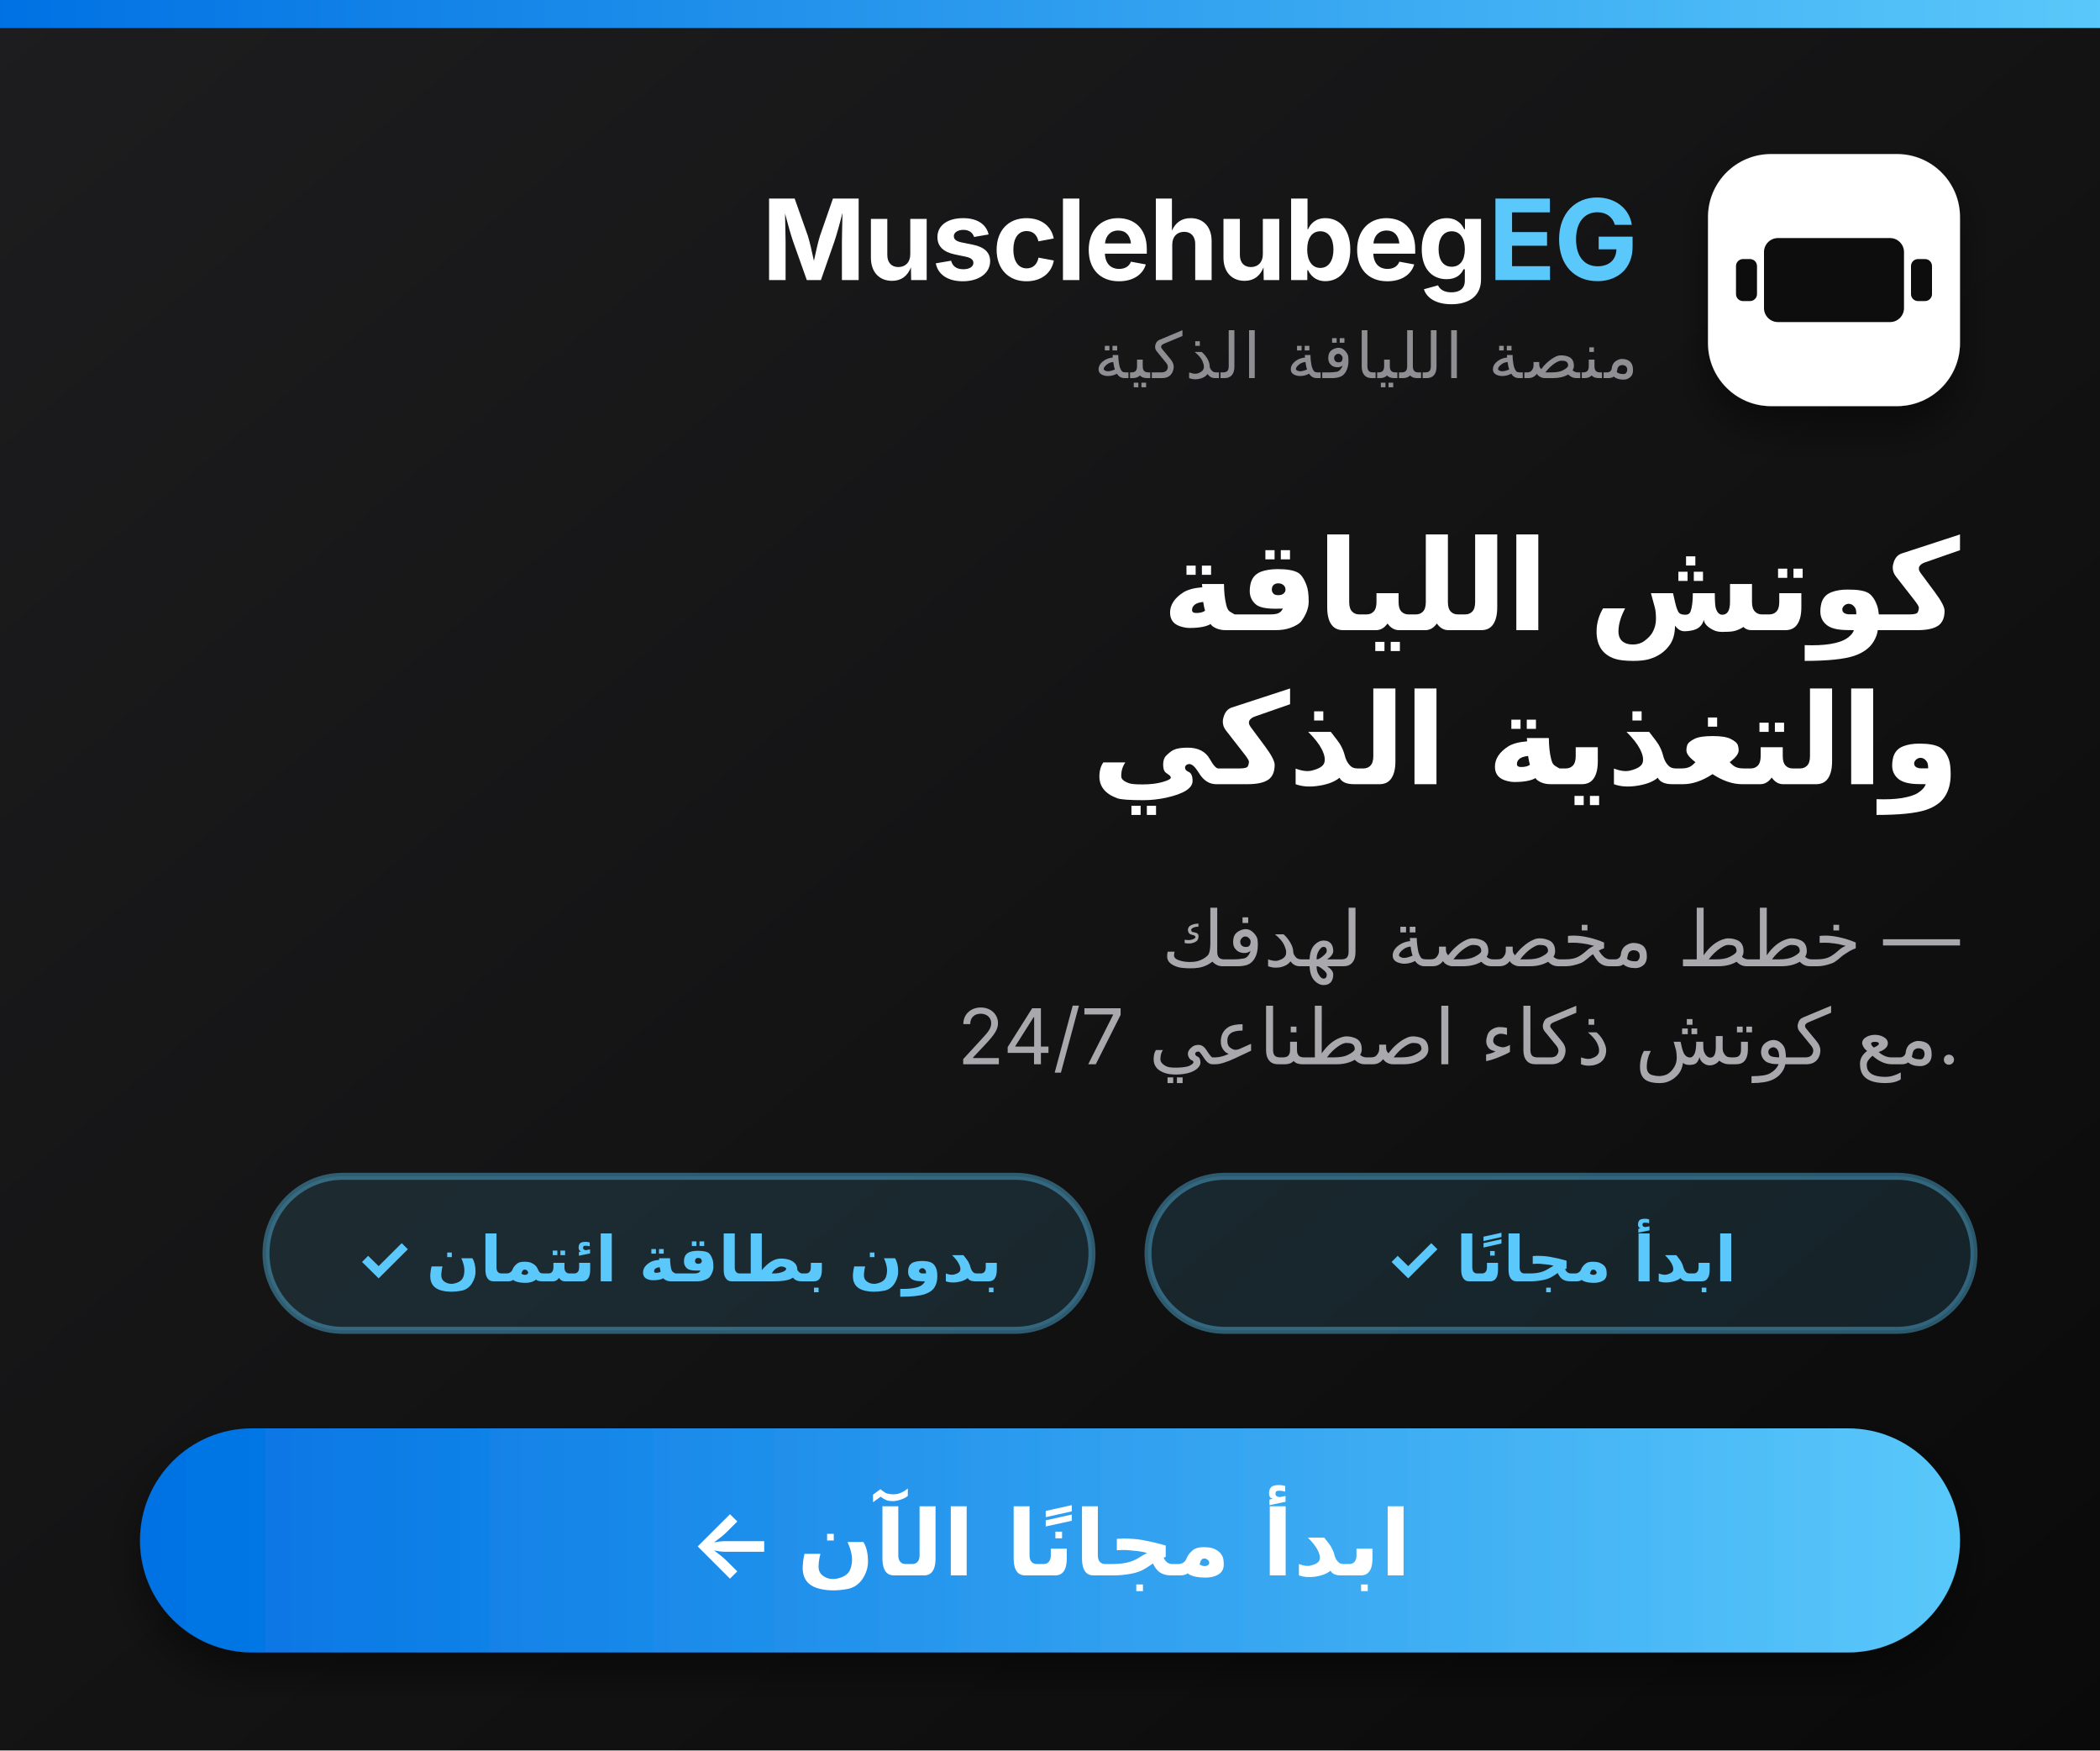
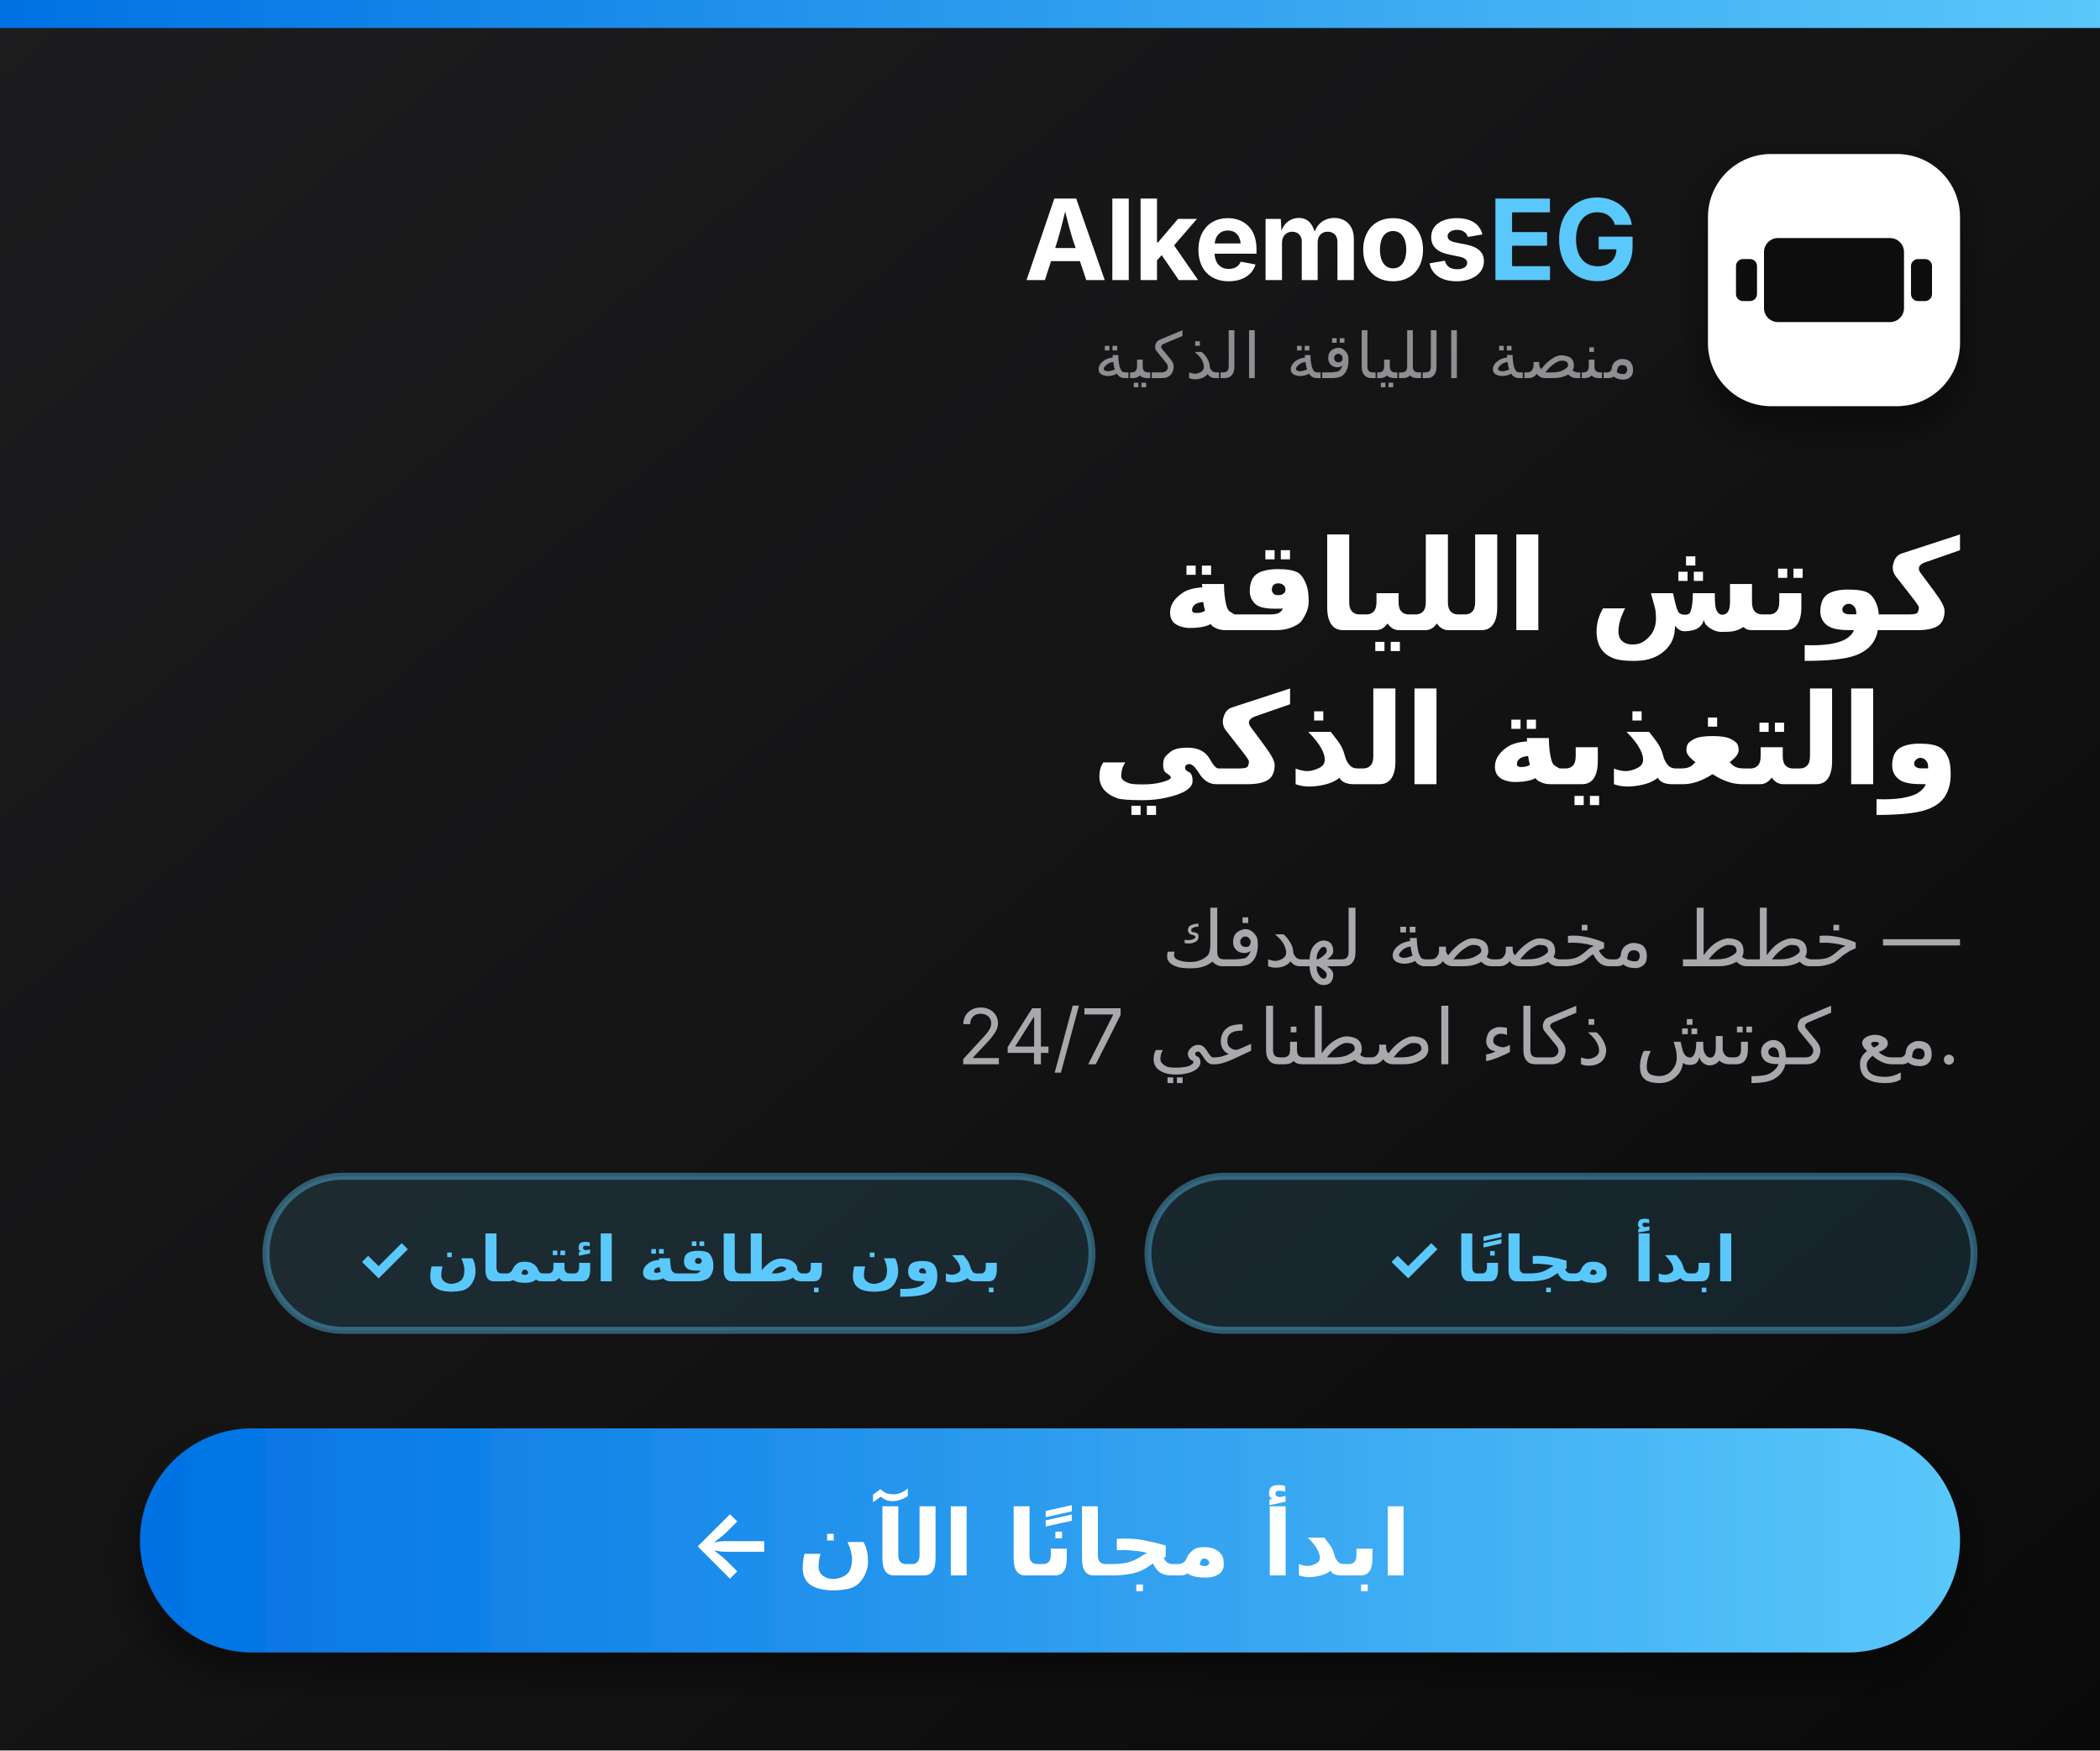
- <svg xmlns="http://www.w3.org/2000/svg" viewBox="0 0 300 250" preserveAspectRatio="xMidYMid meet" role="img" aria-label="Musclehubeg — كوتش اللياقة والتغذية الذكي. خطط مخصصة + كوتش 24/7. ابدأ مجانًا.">
+ <svg xmlns="http://www.w3.org/2000/svg" viewBox="0 0 300 250" preserveAspectRatio="xMidYMid meet" role="img" aria-label="Alkemos — كوتش اللياقة والتغذية الذكي. خطط مخصصة + كوتش 24/7. ابدأ مجانًا.">
  <defs>
    <linearGradient id="bm-ar-bg" x1="0" y1="0" x2="1" y2="1">
      <stop offset="0%" stop-color="#1d1d1f" />
      <stop offset="100%" stop-color="#0a0a0a" />
    </linearGradient>
    <linearGradient id="bm-ar-accent" x1="0" y1="0" x2="1" y2="0">
      <stop offset="0%" stop-color="#0071e3" />
      <stop offset="100%" stop-color="#5ac8fa" />
    </linearGradient>
    <linearGradient id="bm-ar-cta" x1="0" y1="0" x2="1" y2="0">
      <stop offset="0%" stop-color="#0071e3" />
      <stop offset="100%" stop-color="#5ac8fa" />
    </linearGradient>
    <filter id="bm-ar-shadow" x="-10%" y="-10%" width="120%" height="130%">
      <feGaussianBlur in="SourceAlpha" stdDeviation="3" />
      <feOffset dx="0" dy="3" result="offsetblur" />
      <feComponentTransfer>
        <feFuncA type="linear" slope="0.45" />
      </feComponentTransfer>
      <feMerge>
        <feMergeNode />
        <feMergeNode in="SourceGraphic" />
      </feMerge>
    </filter>
  </defs>
  <rect x="0" y="0" width="300" height="250" fill="url(#bm-ar-bg)" />
  <rect x="0" y="0" width="300" height="4" fill="url(#bm-ar-accent)" />
  <g transform="translate(244, 22)">
    <g filter="url(#bm-ar-shadow)">
      <rect x="0" y="0" width="36" height="36" rx="9" fill="#ffffff" />
      <rect x="8" y="12" width="20" height="12" rx="2" fill="#0a0a0a" />
      <rect x="4" y="15" width="3" height="6" rx="1" fill="#0a0a0a" />
      <rect x="29" y="15" width="3" height="6" rx="1" fill="#0a0a0a" />
    </g>
-     <text x="-10" y="18" text-anchor="end" font-family="Cairo, Inter, system-ui, sans-serif" font-size="16" font-weight="700" fill="#ffffff" letter-spacing="-0.3">Musclehubeg<tspan fill="#5ac8fa">EG</tspan>
+     <text x="-10" y="18" text-anchor="end" font-family="Cairo, Inter, system-ui, sans-serif" font-size="16" font-weight="700" fill="#ffffff" letter-spacing="-0.3">Alkemos<tspan fill="#5ac8fa">EG</tspan>
    </text>
    <text x="-10" y="32" text-anchor="end" font-family="Cairo, Inter, system-ui, sans-serif" font-size="9" font-weight="500" fill="#8e8e93" letter-spacing="0.4">منصة اللياقة الذكية</text>
  </g>
  <text x="280" y="90" text-anchor="end" font-family="Cairo, Inter, system-ui, sans-serif" font-size="18" font-weight="700" fill="#ffffff" letter-spacing="-0.3">كوتش اللياقة</text>
  <text x="280" y="112" text-anchor="end" font-family="Cairo, Inter, system-ui, sans-serif" font-size="18" font-weight="700" fill="#ffffff" letter-spacing="-0.3">والتغذية الذكي</text>
  <text x="280" y="138" text-anchor="end" font-family="Cairo, Inter, system-ui, sans-serif" font-size="11" font-weight="400" fill="#a8a8ad">خطط مخصصة لهدفك —</text>
  <text x="280" y="152" text-anchor="end" font-family="Cairo, Inter, system-ui, sans-serif" font-size="11" font-weight="400" fill="#a8a8ad">مع كوتش ذكاء اصطناعي 24/7.</text>
  <g transform="translate(38, 168)">
    <rect x="0" y="0" width="118" height="22" rx="11" fill="#5ac8fa" fill-opacity="0.12" stroke="#5ac8fa" stroke-opacity="0.4" stroke-width="1" />
    <text x="59" y="15" text-anchor="middle" font-family="Cairo, Inter, system-ui, sans-serif" font-size="9" font-weight="700" fill="#5ac8fa">✓ بدون بطاقة ائتمان</text>
  </g>
  <g transform="translate(164, 168)">
    <rect x="0" y="0" width="118" height="22" rx="11" fill="#5ac8fa" fill-opacity="0.12" stroke="#5ac8fa" stroke-opacity="0.4" stroke-width="1" />
    <text x="59" y="15" text-anchor="middle" font-family="Cairo, Inter, system-ui, sans-serif" font-size="9" font-weight="700" fill="#5ac8fa">✓ ابدأ مجانًا</text>
  </g>
  <g transform="translate(20, 204)" filter="url(#bm-ar-shadow)">
    <rect x="0" y="0" width="260" height="32" rx="16" fill="url(#bm-ar-cta)" />
    <text x="130" y="21" text-anchor="middle" font-family="Cairo, Inter, system-ui, sans-serif" font-size="13" font-weight="700" fill="#ffffff">← ابدأ مجانًا الآن</text>
  </g>
</svg>
